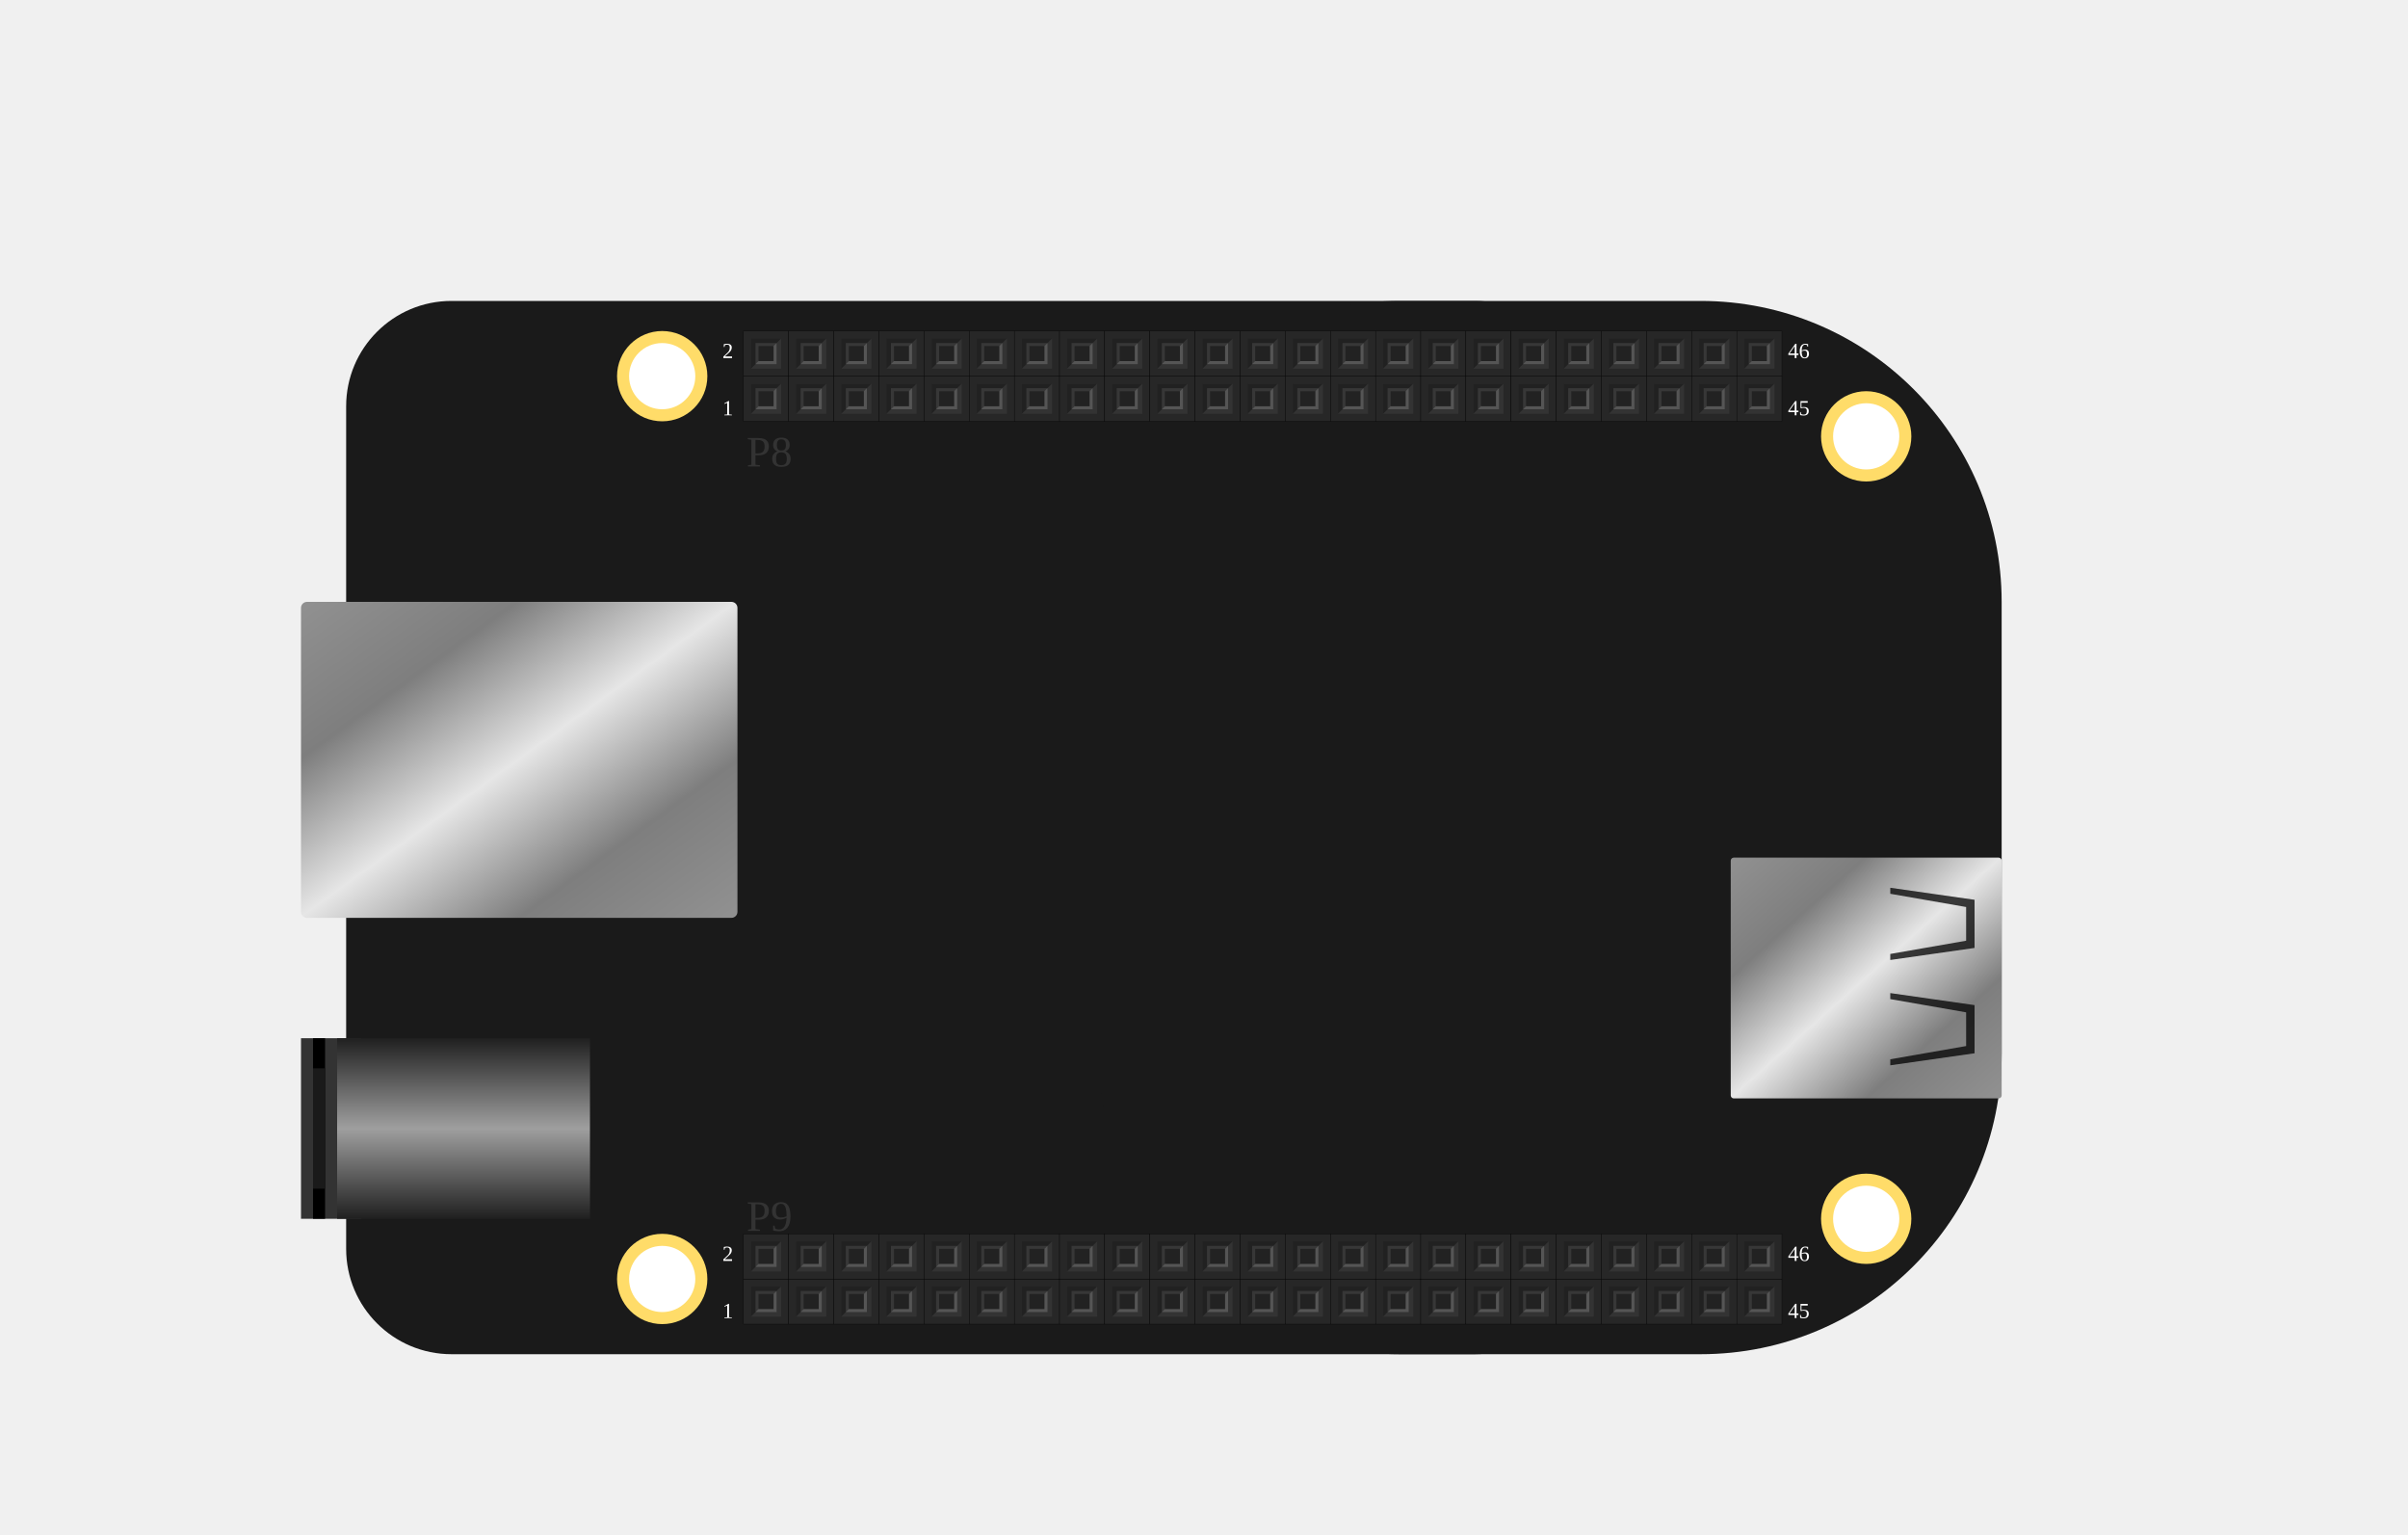
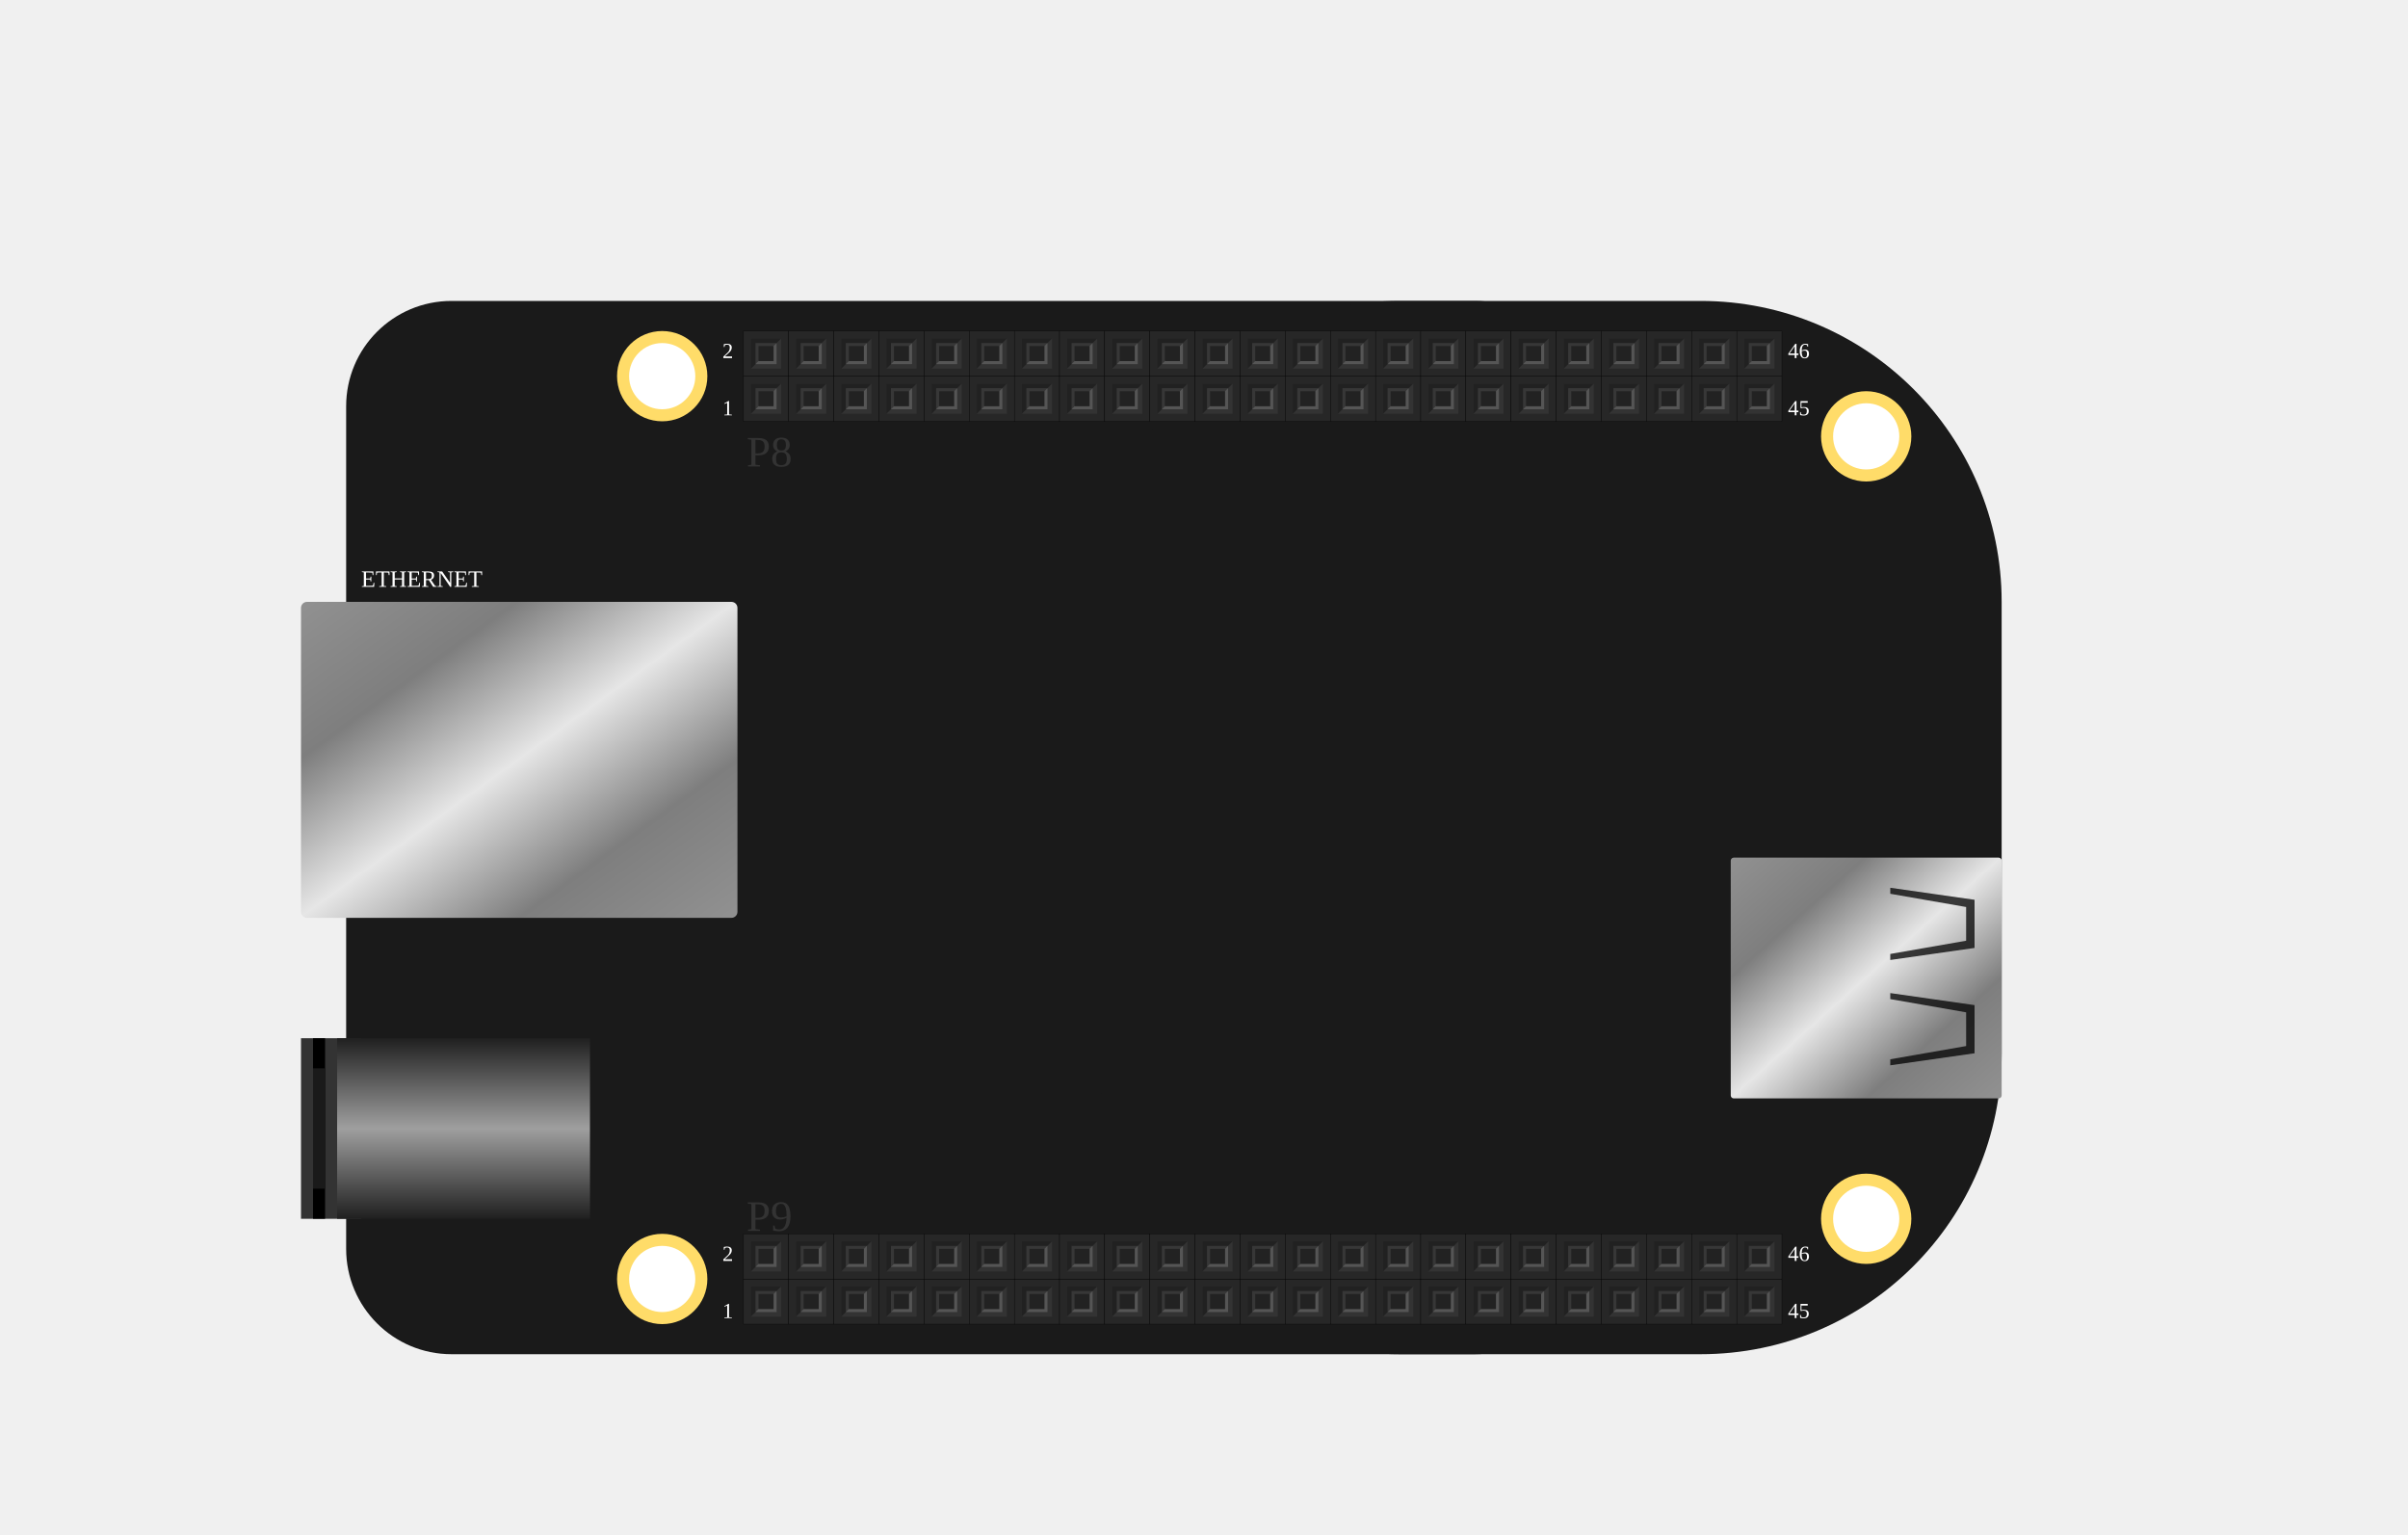
<svg xmlns="http://www.w3.org/2000/svg" xmlns:xlink="http://www.w3.org/1999/xlink" version="1.1" width="800" height="510">
  <defs>
    <circle id="hole" cx="0" cy="0" r="13" fill="#FFFFFF" stroke="#FFDC69" stroke-width="4" />
    <g id="pin">
      <rect x="0" y="0" width="15" height="15" fill="#272727" stroke="#000000" stroke-width="0.1" />
      <rect x="2.5" y="2.5" width="10" height="10" fill="#333333" />
      <rect x="4" y="4" width="7" height="7" fill="#555555" />
      <polygon points="2.5,2.5 12.5,2.5 2.5,12.5" fill="#000000" style="fill-opacity:0.35" />
      <rect x="5" y="5" width="5" height="5" fill="#222222" />
    </g>
    <polygon id="port_latch" points="0,0 40,5 40,25 0,30 0,27.5 36,22 36,8 0,2.5" fill="#000000" style="fill-opacity:0.75" />
    <linearGradient id="silver_grad" x1="0" x2="0" y1="0" y2="1.41" gradientTransform="rotate(-45)">
      <stop offset="0%" stop-color="#919191" />
      <stop offset="25%" stop-color="#7E7E7E" />
      <stop offset="50%" stop-color="#E6E6E6" />
      <stop offset="75%" stop-color="#7E7E7E" />
      <stop offset="100%" stop-color="#919191" />
    </linearGradient>
    <linearGradient id="black_grad" x1="0" x2="0" y1="0" y2="1">
      <stop offset="0%" stop-color="#202020" />
      <stop offset="50%" stop-color="#9F9F9F" />
      <stop offset="100%" stop-color="#202020" />
    </linearGradient>
  </defs>
  <g id="body_group">
    <rect x="115" y="100" width="410" height="350" rx="35" fill="#1A1A1A" />
    <rect id="body" x="365" y="100" width="300" height="350" rx="100" fill="#1A1A1A" />
  </g>
  <g id="movable" transform="translate(0 0)">
    <g id="movable_holes">
      <use x="620" y="145" xlink:href="#hole" />
      <use x="620" y="405" xlink:href="#hole" />
    </g>
    <g id="usb">
      <rect x="575" y="285" width="90" height="80" rx="1" fill="url(#silver_grad)" />
      <use xlink:href="#port_latch" transform="translate(628 295), scale(0.7 0.8)" />
      <use xlink:href="#port_latch" transform="translate(628 330), scale(0.7 0.8)" />
    </g>
  </g>
  <g id="static_holes">
    <use x="220" y="125" xlink:href="#hole" />
    <use x="220" y="425" xlink:href="#hole" />
  </g>
  <rect id="ethernet" x="100" y="200" width="145" height="105" rx="2" fill="url(#silver_grad)" />
  <g id="adapter">
    <rect x="100" y="345" width="20" height="60" fill="#333333" />
    <rect x="104" y="345" width="4" height="60" fill="#000000" />
    <rect x="104" y="355" width="4" height="40" fill="#1A1A1A" />
    <rect x="112" y="345" width="84" height="60" fill="url(#black_grad)" />
  </g>
  <g id="pins">
    <use id="p8_1" x="247" y="125" xlink:href="#pin" />
    <use id="p8_2" x="247" y="110" xlink:href="#pin" />
    <use id="p8_3" x="262" y="125" xlink:href="#pin" />
    <use id="p8_4" x="262" y="110" xlink:href="#pin" />
    <use id="p8_5" x="277" y="125" xlink:href="#pin" />
    <use id="p8_6" x="277" y="110" xlink:href="#pin" />
    <use id="p8_7" x="292" y="125" xlink:href="#pin" />
    <use id="p8_8" x="292" y="110" xlink:href="#pin" />
    <use id="p8_9" x="307" y="125" xlink:href="#pin" />
    <use id="p8_10" x="307" y="110" xlink:href="#pin" />
    <use id="p8_11" x="322" y="125" xlink:href="#pin" />
    <use id="p8_12" x="322" y="110" xlink:href="#pin" />
    <use id="p8_13" x="337" y="125" xlink:href="#pin" />
    <use id="p8_14" x="337" y="110" xlink:href="#pin" />
    <use id="p8_15" x="352" y="125" xlink:href="#pin" />
    <use id="p8_16" x="352" y="110" xlink:href="#pin" />
    <use id="p8_17" x="367" y="125" xlink:href="#pin" />
    <use id="p8_18" x="367" y="110" xlink:href="#pin" />
    <use id="p8_19" x="382" y="125" xlink:href="#pin" />
    <use id="p8_20" x="382" y="110" xlink:href="#pin" />
    <use id="p8_21" x="397" y="125" xlink:href="#pin" />
    <use id="p8_22" x="397" y="110" xlink:href="#pin" />
    <use id="p8_23" x="412" y="125" xlink:href="#pin" />
    <use id="p8_24" x="412" y="110" xlink:href="#pin" />
    <use id="p8_25" x="427" y="125" xlink:href="#pin" />
    <use id="p8_26" x="427" y="110" xlink:href="#pin" />
    <use id="p8_27" x="442" y="125" xlink:href="#pin" />
    <use id="p8_28" x="442" y="110" xlink:href="#pin" />
    <use id="p8_29" x="457" y="125" xlink:href="#pin" />
    <use id="p8_30" x="457" y="110" xlink:href="#pin" />
    <use id="p8_31" x="472" y="125" xlink:href="#pin" />
    <use id="p8_32" x="472" y="110" xlink:href="#pin" />
    <use id="p8_33" x="487" y="125" xlink:href="#pin" />
    <use id="p8_34" x="487" y="110" xlink:href="#pin" />
    <use id="p8_35" x="502" y="125" xlink:href="#pin" />
    <use id="p8_36" x="502" y="110" xlink:href="#pin" />
    <use id="p8_37" x="517" y="125" xlink:href="#pin" />
    <use id="p8_38" x="517" y="110" xlink:href="#pin" />
    <use id="p8_39" x="532" y="125" xlink:href="#pin" />
    <use id="p8_40" x="532" y="110" xlink:href="#pin" />
    <use id="p8_41" x="547" y="125" xlink:href="#pin" />
    <use id="p8_42" x="547" y="110" xlink:href="#pin" />
    <use id="p8_43" x="562" y="125" xlink:href="#pin" />
    <use id="p8_44" x="562" y="110" xlink:href="#pin" />
    <use id="p8_45" x="577" y="125" xlink:href="#pin" />
    <use id="p8_46" x="577" y="110" xlink:href="#pin" />
    <use id="p9_1" x="247" y="425" xlink:href="#pin" />
    <use id="p9_2" x="247" y="410" xlink:href="#pin" />
    <use id="p9_3" x="262" y="425" xlink:href="#pin" />
    <use id="p9_4" x="262" y="410" xlink:href="#pin" />
    <use id="p9_5" x="277" y="425" xlink:href="#pin" />
    <use id="p9_6" x="277" y="410" xlink:href="#pin" />
    <use id="p9_7" x="292" y="425" xlink:href="#pin" />
    <use id="p9_8" x="292" y="410" xlink:href="#pin" />
    <use id="p9_9" x="307" y="425" xlink:href="#pin" />
    <use id="p9_10" x="307" y="410" xlink:href="#pin" />
    <use id="p9_11" x="322" y="425" xlink:href="#pin" />
    <use id="p9_12" x="322" y="410" xlink:href="#pin" />
    <use id="p9_13" x="337" y="425" xlink:href="#pin" />
    <use id="p9_14" x="337" y="410" xlink:href="#pin" />
    <use id="p9_15" x="352" y="425" xlink:href="#pin" />
    <use id="p9_16" x="352" y="410" xlink:href="#pin" />
    <use id="p9_17" x="367" y="425" xlink:href="#pin" />
    <use id="p9_18" x="367" y="410" xlink:href="#pin" />
    <use id="p9_19" x="382" y="425" xlink:href="#pin" />
    <use id="p9_20" x="382" y="410" xlink:href="#pin" />
    <use id="p9_21" x="397" y="425" xlink:href="#pin" />
    <use id="p9_22" x="397" y="410" xlink:href="#pin" />
    <use id="p9_23" x="412" y="425" xlink:href="#pin" />
    <use id="p9_24" x="412" y="410" xlink:href="#pin" />
    <use id="p9_25" x="427" y="425" xlink:href="#pin" />
    <use id="p9_26" x="427" y="410" xlink:href="#pin" />
    <use id="p9_27" x="442" y="425" xlink:href="#pin" />
    <use id="p9_28" x="442" y="410" xlink:href="#pin" />
    <use id="p9_29" x="457" y="425" xlink:href="#pin" />
    <use id="p9_30" x="457" y="410" xlink:href="#pin" />
    <use id="p9_31" x="472" y="425" xlink:href="#pin" />
    <use id="p9_32" x="472" y="410" xlink:href="#pin" />
    <use id="p9_33" x="487" y="425" xlink:href="#pin" />
    <use id="p9_34" x="487" y="410" xlink:href="#pin" />
    <use id="p9_35" x="502" y="425" xlink:href="#pin" />
    <use id="p9_36" x="502" y="410" xlink:href="#pin" />
    <use id="p9_37" x="517" y="425" xlink:href="#pin" />
    <use id="p9_38" x="517" y="410" xlink:href="#pin" />
    <use id="p9_39" x="532" y="425" xlink:href="#pin" />
    <use id="p9_40" x="532" y="410" xlink:href="#pin" />
    <use id="p9_41" x="547" y="425" xlink:href="#pin" />
    <use id="p9_42" x="547" y="410" xlink:href="#pin" />
    <use id="p9_43" x="562" y="425" xlink:href="#pin" />
    <use id="p9_44" x="562" y="410" xlink:href="#pin" />
    <use id="p9_45" x="577" y="425" xlink:href="#pin" />
    <use id="p9_46" x="577" y="410" xlink:href="#pin" />
  </g>
  <g id="texts">
    <text x="240" y="119" font-size="60%" fill="#FFFFFF">2</text>
    <text x="240" y="138" font-size="60%" fill="#FFFFFF">1</text>
    <text x="594" y="119" font-size="60%" fill="#FFFFFF">46</text>
    <text x="594" y="138" font-size="60%" fill="#FFFFFF">45</text>
    <text x="240" y="419" font-size="60%" fill="#FFFFFF">2</text>
    <text x="240" y="438" font-size="60%" fill="#FFFFFF">1</text>
    <text x="594" y="419" font-size="60%" fill="#FFFFFF">46</text>
    <text x="594" y="438" font-size="60%" fill="#FFFFFF">45</text>
    <text x="248" y="155" font-size="120%" fill="#333333">P8</text>
    <text x="248" y="409" font-size="120%" fill="#333333">P9</text>
+     <text id="ethernet_text" fill="#FFFFFF" x="120" y="195" font-size="65%">ETHERNET</text>
  </g>
  <g id="route" transform="translate(275 175)">
  </g>
  <g id="dotted_lines">
  </g>
</svg>
